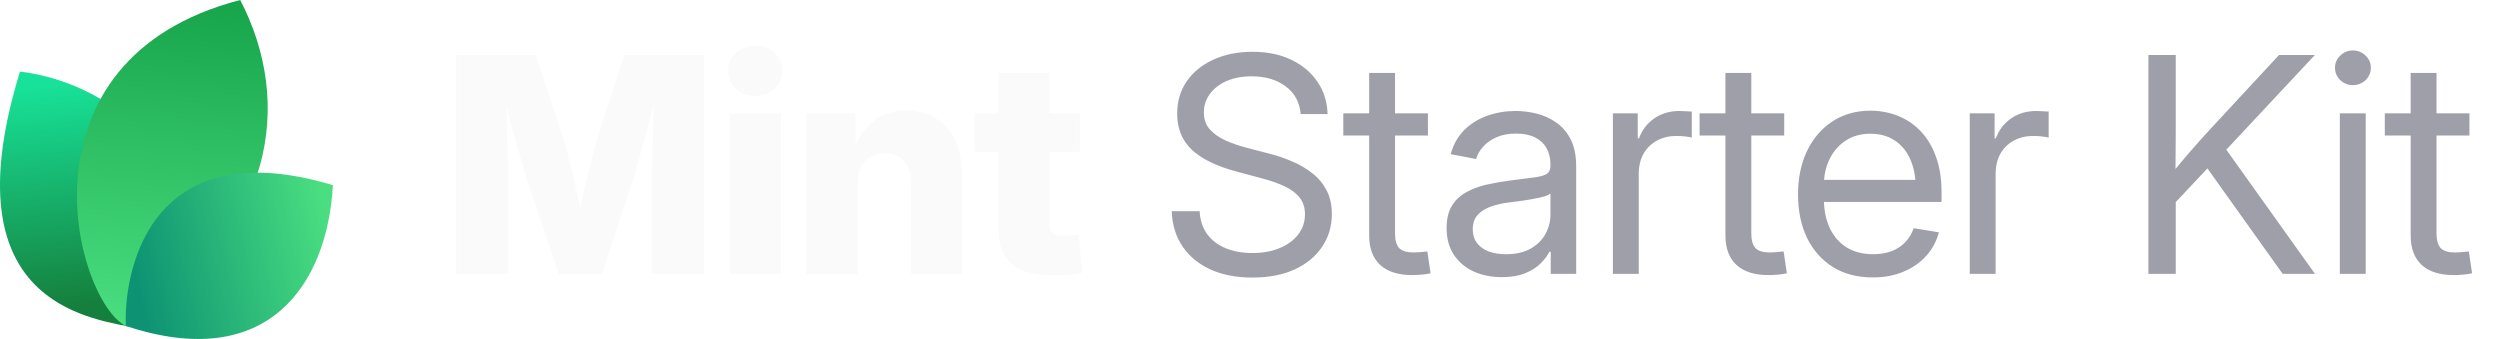
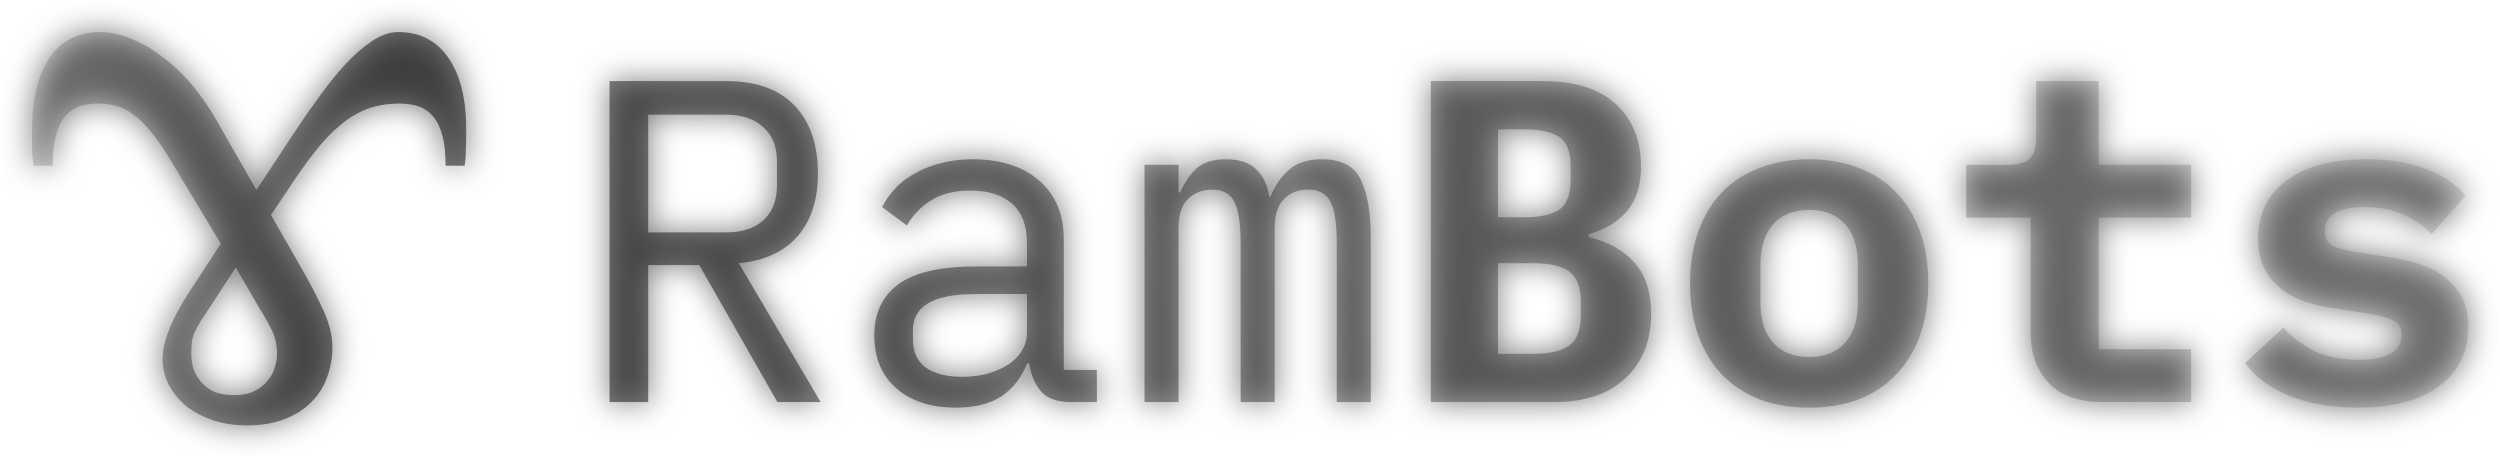
- <svg xmlns="http://www.w3.org/2000/svg" width="177" height="24" viewBox="0 0 177 24" fill="none">
-   <path d="M9.061 23.108C5.268 22.377 -3.391 20.627 1.417 5.064C9.634 6.099 16.973 14.064 9.061 23.108Z" fill="url(#paint0_linear_17557_2145)" />
-   <path d="M8.919 23.094C5.276 21.222 0.784 4.209 17.007 0C20.757 7.193 19.621 16.545 8.919 23.094Z" fill="url(#paint1_linear_17557_2145)" />
-   <path d="M8.914 23.079C8.735 19.882 10.159 9.085 23.57 13.111C23.181 20.123 18.984 26.418 8.914 23.079Z" fill="url(#paint2_linear_17557_2145)" />
-   <path d="M32.301 19.392V3.894H37.938L39.925 9.948C40.036 10.315 40.164 10.787 40.31 11.362C40.462 11.938 40.611 12.552 40.757 13.204C40.91 13.855 41.048 14.483 41.173 15.086C41.305 15.682 41.412 16.192 41.495 16.615H40.695C40.771 16.192 40.871 15.682 40.996 15.086C41.128 14.49 41.267 13.866 41.412 13.214C41.565 12.562 41.714 11.948 41.86 11.373C42.005 10.79 42.133 10.315 42.244 9.948L44.2 3.894H49.848V19.392H46.166V12.704C46.166 12.357 46.173 11.917 46.187 11.383C46.2 10.849 46.214 10.27 46.228 9.646C46.249 9.022 46.266 8.391 46.28 7.753C46.301 7.115 46.311 6.519 46.311 5.964H46.623C46.485 6.561 46.332 7.181 46.166 7.826C45.999 8.471 45.833 9.102 45.666 9.719C45.507 10.336 45.351 10.901 45.198 11.414C45.053 11.928 44.928 12.357 44.824 12.704L42.608 19.392H39.561L37.314 12.704C37.203 12.357 37.072 11.928 36.919 11.414C36.773 10.901 36.614 10.34 36.441 9.729C36.274 9.112 36.104 8.481 35.931 7.836C35.764 7.192 35.608 6.567 35.463 5.964H35.827C35.834 6.512 35.844 7.105 35.858 7.743C35.872 8.374 35.886 9.005 35.9 9.636C35.92 10.26 35.938 10.839 35.952 11.373C35.965 11.907 35.972 12.351 35.972 12.704V19.392H32.301ZM51.668 19.392V8.024H55.288V19.392H51.668ZM53.468 6.786C52.927 6.786 52.473 6.616 52.105 6.276C51.738 5.93 51.554 5.507 51.554 5.007C51.554 4.508 51.738 4.088 52.105 3.749C52.473 3.409 52.927 3.239 53.468 3.239C54.009 3.239 54.463 3.409 54.83 3.749C55.198 4.082 55.382 4.501 55.382 5.007C55.382 5.507 55.198 5.93 54.83 6.276C54.463 6.616 54.009 6.786 53.468 6.786ZM60.708 13.027V19.392H57.088V8.024H60.551L60.593 10.967H60.281C60.593 10.024 61.061 9.268 61.685 8.7C62.309 8.124 63.138 7.836 64.171 7.836C64.975 7.836 65.672 8.017 66.262 8.377C66.851 8.731 67.302 9.234 67.614 9.885C67.933 10.537 68.092 11.307 68.092 12.194V19.392H64.483V12.912C64.483 12.26 64.32 11.754 63.994 11.394C63.675 11.033 63.221 10.853 62.632 10.853C62.25 10.853 61.914 10.936 61.623 11.102C61.332 11.269 61.106 11.515 60.947 11.841C60.787 12.16 60.708 12.555 60.708 13.027ZM76.456 8.024V10.749H69.008V8.024H76.456ZM70.683 5.163H74.292V15.783C74.292 16.102 74.361 16.334 74.5 16.48C74.646 16.625 74.899 16.698 75.259 16.698C75.405 16.698 75.596 16.688 75.831 16.667C76.074 16.646 76.251 16.629 76.362 16.615L76.632 19.309C76.313 19.378 75.963 19.427 75.582 19.455C75.207 19.482 74.836 19.496 74.469 19.496C73.2 19.496 72.25 19.222 71.619 18.674C70.995 18.127 70.683 17.308 70.683 16.22V5.163Z" fill="#FAFAFA" />
-   <path d="M88.667 19.652C87.523 19.652 86.528 19.458 85.682 19.07C84.843 18.681 84.188 18.137 83.716 17.437C83.245 16.736 82.992 15.908 82.957 14.951H84.933C84.968 15.596 85.148 16.14 85.474 16.584C85.8 17.021 86.24 17.354 86.795 17.582C87.35 17.804 87.974 17.915 88.667 17.915C89.388 17.915 90.026 17.801 90.581 17.572C91.143 17.343 91.583 17.024 91.902 16.615C92.228 16.199 92.391 15.717 92.391 15.169C92.391 14.698 92.266 14.306 92.017 13.994C91.767 13.675 91.413 13.408 90.956 13.193C90.498 12.978 89.954 12.787 89.323 12.621L87.502 12.132C86.123 11.765 85.082 11.255 84.382 10.603C83.689 9.944 83.342 9.095 83.342 8.055C83.342 7.174 83.571 6.404 84.028 5.746C84.486 5.087 85.117 4.577 85.921 4.217C86.726 3.849 87.645 3.666 88.678 3.666C89.718 3.666 90.63 3.853 91.413 4.227C92.204 4.602 92.824 5.122 93.275 5.787C93.726 6.446 93.965 7.209 93.993 8.076H92.089C92.013 7.23 91.656 6.574 91.018 6.11C90.387 5.638 89.586 5.403 88.615 5.403C87.95 5.403 87.36 5.513 86.847 5.735C86.341 5.957 85.946 6.262 85.661 6.651C85.377 7.032 85.235 7.469 85.235 7.961C85.235 8.447 85.377 8.849 85.661 9.168C85.946 9.48 86.317 9.74 86.774 9.948C87.232 10.149 87.724 10.319 88.251 10.457L89.884 10.884C90.439 11.023 90.977 11.206 91.496 11.435C92.023 11.657 92.495 11.934 92.911 12.267C93.334 12.593 93.67 12.995 93.92 13.474C94.17 13.945 94.294 14.504 94.294 15.149C94.294 16.015 94.066 16.788 93.608 17.468C93.157 18.148 92.512 18.681 91.673 19.07C90.834 19.458 89.832 19.652 88.667 19.652ZM101.097 8.024V9.594H95.106V8.024H101.097ZM96.937 5.163H98.767V16.521C98.767 17 98.865 17.347 99.059 17.562C99.26 17.77 99.6 17.874 100.078 17.874C100.21 17.874 100.366 17.867 100.546 17.853C100.733 17.832 100.903 17.815 101.056 17.801L101.285 19.351C101.097 19.392 100.886 19.423 100.65 19.444C100.414 19.465 100.189 19.475 99.974 19.475C98.996 19.475 98.244 19.236 97.717 18.758C97.197 18.272 96.937 17.579 96.937 16.677V5.163ZM106.33 19.621C105.595 19.621 104.932 19.489 104.343 19.226C103.754 18.955 103.285 18.564 102.939 18.05C102.592 17.53 102.419 16.896 102.419 16.147C102.419 15.495 102.547 14.965 102.804 14.556C103.06 14.146 103.403 13.828 103.833 13.599C104.263 13.363 104.742 13.186 105.269 13.068C105.796 12.95 106.333 12.857 106.881 12.787C107.574 12.69 108.132 12.617 108.555 12.569C108.978 12.52 109.287 12.441 109.481 12.33C109.675 12.212 109.772 12.014 109.772 11.737V11.654C109.772 11.203 109.679 10.815 109.492 10.489C109.311 10.163 109.041 9.91 108.68 9.729C108.32 9.549 107.872 9.459 107.338 9.459C106.805 9.459 106.34 9.546 105.945 9.719C105.556 9.892 105.241 10.118 104.998 10.395C104.755 10.665 104.593 10.953 104.509 11.258L102.71 10.915C102.897 10.222 103.22 9.65 103.677 9.199C104.135 8.748 104.679 8.412 105.31 8.19C105.941 7.968 106.607 7.857 107.307 7.857C107.8 7.857 108.295 7.92 108.795 8.044C109.301 8.169 109.765 8.381 110.188 8.679C110.611 8.97 110.951 9.369 111.208 9.875C111.464 10.374 111.593 11.005 111.593 11.768V19.392H109.793V17.822H109.7C109.568 18.085 109.363 18.359 109.086 18.643C108.809 18.921 108.444 19.153 107.994 19.34C107.543 19.527 106.988 19.621 106.33 19.621ZM106.621 17.998C107.321 17.998 107.904 17.867 108.368 17.603C108.84 17.333 109.19 16.986 109.419 16.563C109.654 16.133 109.772 15.682 109.772 15.211V13.692C109.703 13.769 109.554 13.841 109.325 13.911C109.096 13.973 108.829 14.032 108.524 14.088C108.226 14.143 107.921 14.192 107.609 14.233C107.304 14.275 107.033 14.309 106.798 14.337C106.354 14.393 105.938 14.49 105.549 14.628C105.168 14.76 104.86 14.954 104.624 15.211C104.388 15.467 104.27 15.811 104.27 16.241C104.27 16.615 104.367 16.934 104.561 17.198C104.762 17.461 105.04 17.662 105.393 17.801C105.747 17.933 106.156 17.998 106.621 17.998ZM114.193 19.392V8.024H115.951V9.792H116.045C116.253 9.209 116.61 8.741 117.116 8.388C117.622 8.034 118.219 7.857 118.905 7.857C119.058 7.857 119.217 7.864 119.384 7.878C119.55 7.885 119.682 7.892 119.779 7.899V9.74C119.716 9.719 119.578 9.695 119.363 9.667C119.155 9.639 118.922 9.625 118.666 9.625C118.174 9.625 117.726 9.733 117.324 9.948C116.922 10.163 116.603 10.471 116.367 10.874C116.138 11.276 116.024 11.758 116.024 12.319V19.392H114.193ZM126.322 8.024V9.594H120.33V8.024H126.322ZM122.161 5.163H123.992V16.521C123.992 17 124.089 17.347 124.283 17.562C124.484 17.77 124.824 17.874 125.302 17.874C125.434 17.874 125.59 17.867 125.77 17.853C125.958 17.832 126.127 17.815 126.28 17.801L126.509 19.351C126.322 19.392 126.11 19.423 125.874 19.444C125.639 19.465 125.413 19.475 125.198 19.475C124.221 19.475 123.468 19.236 122.941 18.758C122.421 18.272 122.161 17.579 122.161 16.677V5.163ZM132.604 19.642C131.502 19.642 130.555 19.396 129.765 18.903C128.974 18.404 128.364 17.714 127.934 16.834C127.511 15.946 127.3 14.927 127.3 13.775C127.3 12.611 127.511 11.584 127.934 10.697C128.364 9.802 128.964 9.102 129.734 8.596C130.51 8.089 131.408 7.836 132.428 7.836C133.1 7.836 133.738 7.954 134.341 8.19C134.952 8.426 135.489 8.783 135.954 9.261C136.425 9.74 136.793 10.343 137.056 11.071C137.327 11.792 137.462 12.645 137.462 13.63V14.296H128.433V12.735H136.463L135.631 13.297C135.631 12.541 135.506 11.876 135.257 11.3C135.007 10.725 134.643 10.277 134.165 9.958C133.686 9.632 133.107 9.469 132.428 9.469C131.748 9.469 131.162 9.632 130.67 9.958C130.177 10.284 129.796 10.725 129.526 11.279C129.262 11.827 129.13 12.441 129.13 13.12V14.046C129.13 14.864 129.273 15.572 129.557 16.168C129.841 16.757 130.243 17.211 130.763 17.53C131.283 17.842 131.901 17.998 132.615 17.998C133.093 17.998 133.523 17.929 133.905 17.79C134.293 17.645 134.619 17.433 134.882 17.156C135.153 16.879 135.354 16.546 135.486 16.157L137.275 16.449C137.108 17.08 136.81 17.634 136.38 18.113C135.95 18.591 135.413 18.966 134.768 19.236C134.123 19.507 133.402 19.642 132.604 19.642ZM139.459 19.392V8.024H141.217V9.792H141.311C141.519 9.209 141.876 8.741 142.382 8.388C142.888 8.034 143.485 7.857 144.171 7.857C144.324 7.857 144.483 7.864 144.649 7.878C144.816 7.885 144.948 7.892 145.045 7.899V9.74C144.982 9.719 144.844 9.695 144.629 9.667C144.421 9.639 144.188 9.625 143.932 9.625C143.439 9.625 142.992 9.733 142.59 9.948C142.188 10.163 141.869 10.471 141.633 10.874C141.404 11.276 141.29 11.758 141.29 12.319V19.392H139.459ZM153.429 14.961V12.715C153.783 12.257 154.136 11.82 154.49 11.404C154.844 10.981 155.204 10.565 155.572 10.156C155.939 9.74 156.314 9.327 156.695 8.918L161.355 3.894H163.893L157.277 10.967H157.184L153.429 14.961ZM152.108 19.392V3.894H154.043V9.241L154.022 12.559L154.043 13.505V19.392H152.108ZM161.615 19.392L155.967 11.477L157.173 9.969L163.903 19.392H161.615ZM165.661 19.392V8.024H167.492V19.392H165.661ZM166.587 6.027C166.24 6.027 165.942 5.909 165.692 5.673C165.443 5.43 165.318 5.139 165.318 4.799C165.318 4.459 165.443 4.172 165.692 3.936C165.942 3.693 166.24 3.572 166.587 3.572C166.934 3.572 167.232 3.693 167.482 3.936C167.731 4.172 167.856 4.459 167.856 4.799C167.856 5.139 167.731 5.43 167.482 5.673C167.232 5.909 166.934 6.027 166.587 6.027ZM174.836 8.024V9.594H168.844V8.024H174.836ZM170.675 5.163H172.506V16.521C172.506 17 172.603 17.347 172.797 17.562C172.998 17.77 173.338 17.874 173.816 17.874C173.948 17.874 174.104 17.867 174.284 17.853C174.472 17.832 174.641 17.815 174.794 17.801L175.023 19.351C174.836 19.392 174.624 19.423 174.388 19.444C174.153 19.465 173.927 19.475 173.712 19.475C172.735 19.475 171.982 19.236 171.455 18.758C170.935 18.272 170.675 17.579 170.675 16.677V5.163Z" fill="#9F9FA9" />
+ <svg xmlns="http://www.w3.org/2000/svg" width="858" height="157" viewBox="0 0 858 157" fill="none">
+   <g filter="url(#filter0_d_602_4)">
+     <path d="M222.463 138H209.205V27.833H249.294C259.501 27.833 267.287 30.621 272.654 36.198C278.02 41.775 280.703 49.561 280.703 59.557C280.703 68.501 278.388 75.656 273.759 81.022C269.129 86.389 262.395 89.493 253.556 90.335L281.65 138H266.814L239.982 90.966H222.463V138ZM248.979 79.76C254.556 79.76 258.87 78.392 261.921 75.656C265.078 72.815 266.656 68.817 266.656 63.661V55.453C266.656 50.298 265.078 46.352 261.921 43.616C258.87 40.775 254.556 39.355 248.979 39.355H222.463V79.76H248.979Z" fill="url(#paint0_linear_602_4)" fill-opacity="0.75" />
+     <path d="M367.765 138C362.82 138 359.295 136.737 357.19 134.212C355.086 131.687 353.771 128.53 353.245 124.742H352.455C350.667 129.477 347.773 133.212 343.775 135.948C339.881 138.579 334.62 139.894 327.991 139.894C319.468 139.894 312.682 137.684 307.631 133.265C302.58 128.846 300.055 122.795 300.055 115.114C300.055 107.538 302.791 101.698 308.262 97.595C313.839 93.491 322.783 91.439 335.094 91.439H352.455V83.39C352.455 77.392 350.772 72.92 347.405 69.974C344.038 66.923 339.25 65.397 333.042 65.397C327.57 65.397 323.099 66.502 319.626 68.711C316.154 70.816 313.366 73.71 311.261 77.392L302.738 71.079C303.79 68.975 305.211 66.923 307 64.923C308.788 62.924 310.998 61.188 313.629 59.715C316.259 58.137 319.258 56.927 322.625 56.085C325.992 55.138 329.728 54.664 333.831 54.664C343.406 54.664 350.982 57.084 356.559 61.925C362.241 66.765 365.082 73.499 365.082 82.127V126.952H376.446V138H367.765ZM330.201 129.319C333.463 129.319 336.409 128.951 339.04 128.214C341.775 127.373 344.143 126.32 346.142 125.058C348.141 123.69 349.667 122.112 350.719 120.323C351.877 118.429 352.455 116.43 352.455 114.325V100.909H335.094C327.518 100.909 321.994 101.962 318.521 104.066C315.049 106.17 313.313 109.222 313.313 113.22V116.535C313.313 120.744 314.786 123.953 317.732 126.163C320.784 128.267 324.94 129.319 330.201 129.319Z" fill="url(#paint1_linear_602_4)" fill-opacity="0.75" />
+     <path d="M392.799 138V56.558H404.479V66.028H405.11C406.373 62.872 408.161 60.188 410.476 57.979C412.791 55.769 416.211 54.664 420.735 54.664C425.47 54.664 428.995 55.874 431.31 58.294C433.625 60.609 435.046 63.661 435.572 67.449H436.045C437.518 63.766 439.623 60.715 442.358 58.294C445.094 55.874 448.882 54.664 453.722 54.664C460.351 54.664 464.771 56.979 466.98 61.609C469.295 66.239 470.453 72.868 470.453 81.496V138H458.773V83.548C458.773 76.603 458.037 71.816 456.563 69.185C455.196 66.449 452.618 65.081 448.83 65.081C445.463 65.081 442.727 66.186 440.622 68.396C438.518 70.5 437.466 73.762 437.466 78.181V138H425.786V83.548C425.786 76.603 425.049 71.816 423.576 69.185C422.209 66.449 419.683 65.081 416 65.081C412.633 65.081 409.845 66.186 407.635 68.396C405.531 70.5 404.479 73.762 404.479 78.181V138H392.799Z" fill="url(#paint2_linear_602_4)" fill-opacity="0.75" />
+     <path d="M491.067 27.833H529.736C540.574 27.833 548.834 30.463 554.516 35.724C560.303 40.986 563.197 48.141 563.197 57.19C563.197 63.503 561.618 68.554 558.462 72.342C555.41 76.024 550.991 78.707 545.204 80.391V81.338C552.043 83.022 557.304 85.968 560.987 90.177C564.775 94.385 566.669 100.225 566.669 107.696C566.669 116.956 563.723 124.321 557.83 129.793C552.043 135.264 543.889 138 533.366 138H491.067V27.833ZM526.106 121.428C531.788 121.428 535.944 120.481 538.575 118.587C541.205 116.693 542.521 113.22 542.521 108.17V103.592C542.521 98.542 541.205 95.07 538.575 93.175C535.944 91.281 531.788 90.335 526.106 90.335H514.111V121.428H526.106ZM523.107 74.551C528.684 74.551 532.735 73.657 535.26 71.868C537.786 69.974 539.048 66.607 539.048 61.767V57.032C539.048 52.192 537.786 48.877 535.26 47.088C532.735 45.3 528.684 44.405 523.107 44.405H514.111V74.551H523.107Z" fill="url(#paint3_linear_602_4)" fill-opacity="0.75" />
+     <path d="M620.902 139.894C614.589 139.894 608.907 138.947 603.856 137.053C598.805 135.054 594.491 132.213 590.914 128.53C587.441 124.847 584.758 120.375 582.864 115.114C580.97 109.853 580.023 103.908 580.023 97.279C580.023 90.65 580.97 84.705 582.864 79.444C584.758 74.183 587.441 69.711 590.914 66.028C594.491 62.346 598.805 59.557 603.856 57.663C608.907 55.664 614.589 54.664 620.902 54.664C627.215 54.664 632.897 55.664 637.948 57.663C642.998 59.557 647.26 62.346 650.732 66.028C654.31 69.711 657.046 74.183 658.94 79.444C660.834 84.705 661.781 90.65 661.781 97.279C661.781 103.908 660.834 109.853 658.94 115.114C657.046 120.375 654.31 124.847 650.732 128.53C647.26 132.213 642.998 135.054 637.948 137.053C632.897 138.947 627.215 139.894 620.902 139.894ZM620.902 122.532C626.163 122.532 630.267 120.901 633.213 117.64C636.159 114.378 637.632 109.748 637.632 103.75V90.808C637.632 84.81 636.159 80.181 633.213 76.919C630.267 73.657 626.163 72.026 620.902 72.026C615.641 72.026 611.537 73.657 608.591 76.919C605.645 80.181 604.172 84.81 604.172 90.808V103.75C604.172 109.748 605.645 114.378 608.591 117.64C611.537 120.901 615.641 122.532 620.902 122.532Z" fill="url(#paint4_linear_602_4)" fill-opacity="0.75" />
+     <path d="M721.853 138C713.435 138 707.175 135.79 703.071 131.371C698.967 126.952 696.916 121.322 696.916 114.483V74.709H674.819V56.558H689.182C692.654 56.558 695.127 55.874 696.6 54.507C698.073 53.139 698.81 50.613 698.81 46.931V27.833H720.275V56.558H751.999V74.709H720.275V119.849H751.999V138H721.853Z" fill="url(#paint5_linear_602_4)" fill-opacity="0.75" />
+     <path d="M809.231 139.894C800.182 139.894 792.29 138.526 785.556 135.79C778.927 133.055 773.929 129.319 770.562 124.584L783.662 112.431C786.819 115.903 790.501 118.639 794.71 120.638C799.024 122.532 803.917 123.479 809.389 123.479C814.018 123.479 817.649 122.795 820.279 121.428C822.91 119.954 824.225 117.745 824.225 114.799C824.225 112.484 823.331 110.905 821.542 110.064C819.753 109.117 817.28 108.38 814.124 107.854L801.024 105.802C797.341 105.276 793.921 104.487 790.764 103.435C787.608 102.277 784.872 100.751 782.557 98.858C780.242 96.963 778.401 94.649 777.033 91.913C775.665 89.177 774.981 85.863 774.981 81.969C774.981 73.446 778.243 66.765 784.767 61.925C791.291 57.084 800.445 54.664 812.23 54.664C820.227 54.664 827.013 55.769 832.59 57.979C838.272 60.083 842.797 63.135 846.164 67.133L834.484 80.391C832.064 77.76 828.96 75.551 825.172 73.762C821.384 71.973 816.807 71.079 811.441 71.079C802.391 71.079 797.867 73.815 797.867 79.286C797.867 81.706 798.761 83.39 800.55 84.337C802.339 85.179 804.812 85.863 807.968 86.389L820.911 88.441C824.593 88.967 828.013 89.808 831.17 90.966C834.326 92.018 837.062 93.491 839.377 95.385C841.797 97.279 843.691 99.594 845.059 102.33C846.427 105.066 847.111 108.38 847.111 112.273C847.111 120.796 843.796 127.53 837.167 132.476C830.644 137.421 821.331 139.894 809.231 139.894Z" fill="url(#paint6_linear_602_4)" fill-opacity="0.75" />
+     <path d="M95.073 121.606C95.073 118.556 94.518 115.877 93.408 113.567C92.298 111.257 90.957 108.854 89.385 106.359L80.922 91.806L72.875 104.142C71.21 106.637 69.869 108.669 68.852 110.24C67.927 111.811 67.187 113.197 66.632 114.398C66.17 115.6 65.892 116.755 65.8 117.863C65.707 118.88 65.661 120.127 65.661 121.606C65.661 123.177 65.892 124.794 66.355 126.457C66.91 128.028 67.742 129.506 68.852 130.892C69.962 132.278 71.442 133.433 73.291 134.357C75.234 135.189 77.592 135.605 80.367 135.605C83.141 135.605 85.454 135.143 87.303 134.219C89.153 133.295 90.633 132.14 91.743 130.754C92.945 129.368 93.778 127.889 94.24 126.318C94.795 124.655 95.073 123.084 95.073 121.606ZM160 44.265C160 47.592 159.954 50.179 159.861 52.027C159.861 53.782 159.722 55.4 159.445 56.878H152.925C152.924 52.627 152.554 49.162 151.815 46.483C151.075 43.711 150.011 41.539 148.624 39.968C147.236 38.305 145.572 37.15 143.629 36.503C141.687 35.856 139.56 35.533 137.248 35.533C133.178 35.533 129.478 36.134 126.149 37.335C122.912 38.536 119.813 40.384 116.854 42.879C113.894 45.281 110.981 48.331 108.114 52.027C105.246 55.63 102.194 59.927 98.957 64.917L92.992 73.787L102.842 90.974C106.264 96.888 108.992 102.109 111.027 106.637C113.062 111.072 114.079 115.23 114.079 119.111C114.079 122.899 113.432 126.457 112.137 129.783C110.934 133.017 109.085 135.836 106.588 138.238C104.183 140.641 101.131 142.535 97.431 143.921C93.824 145.307 89.616 146 84.806 146C80.552 146 76.621 145.399 73.014 144.198C69.499 142.997 66.447 141.38 63.858 139.347C61.36 137.222 59.372 134.773 57.892 132.001C56.505 129.229 55.811 126.318 55.811 123.269C55.811 117.355 58.724 109.871 64.551 100.815L75.789 83.628L59.002 55.769C56.505 51.519 54.146 48.053 51.926 45.374C49.799 42.694 47.718 40.661 45.683 39.275C43.741 37.797 41.799 36.827 39.857 36.364C37.914 35.81 35.88 35.533 33.752 35.533C31.348 35.533 29.174 35.856 27.232 36.503C25.382 37.15 23.764 38.305 22.376 39.968C20.989 41.539 19.925 43.711 19.185 46.483C18.445 49.162 18.075 52.627 18.075 56.878H11.555C11.277 55.4 11.092 53.782 11 52.027C11 50.179 11 47.592 11 44.265C11 33.916 12.989 25.785 16.966 19.871C21.035 13.957 26.769 11 34.169 11C37.776 11 41.429 11.786 45.129 13.356C48.828 14.835 52.389 16.914 55.811 19.593C59.325 22.181 62.609 25.276 65.661 28.88C68.713 32.484 71.442 36.365 73.846 40.523L87.997 65.194L100.899 45.651C103.582 41.585 106.402 37.52 109.362 33.454C112.322 29.296 115.328 25.553 118.38 22.227C121.432 18.901 124.484 16.221 127.536 14.188C130.681 12.063 133.733 11 136.693 11C144.092 11 149.826 13.957 153.896 19.871C157.965 25.785 160 33.916 160 44.265Z" fill="url(#paint7_linear_602_4)" fill-opacity="0.75" />
+   </g>
  <defs>
-     <linearGradient id="paint0_linear_17557_2145" x1="3.776" y1="5.916" x2="5.232" y2="21.559" gradientUnits="userSpaceOnUse">
-       <stop stop-color="#18E299" />
-       <stop offset="1" stop-color="#15803D" />
+     <filter id="filter0_d_602_4" x="0.724" y="0.724" width="856.664" height="155.553" filterUnits="userSpaceOnUse" color-interpolation-filters="sRGB">
+       <feFlood flood-opacity="0" result="BackgroundImageFix" />
+       <feColorMatrix in="SourceAlpha" type="matrix" values="0 0 0 0 0 0 0 0 0 0 0 0 0 0 0 0 0 0 127 0" result="hardAlpha" />
+       <feOffset />
+       <feGaussianBlur stdDeviation="5.138" />
+       <feColorMatrix type="matrix" values="0 0 0 0 0 0 0 0 0 0 0 0 0 0 0 0 0 0 0.5 0" />
+       <feBlend mode="normal" in2="BackgroundImageFix" result="effect1_dropShadow_602_4" />
+       <feBlend mode="normal" in="SourceGraphic" in2="effect1_dropShadow_602_4" result="shape" />
+     </filter>
+     <linearGradient id="paint0_linear_602_4" x1="827.754" y1="42.456" x2="310.44" y2="356.148" gradientUnits="userSpaceOnUse">
+       <stop stop-opacity="0.15" />
+       <stop offset="1" stop-opacity="0.68" />
    </linearGradient>
-     <linearGradient id="paint1_linear_17557_2145" x1="12.171" y1="-0.718" x2="10.19" y2="22.983" gradientUnits="userSpaceOnUse">
-       <stop stop-color="#16A34A" />
-       <stop offset="1" stop-color="#4ADE80" />
+     <linearGradient id="paint1_linear_602_4" x1="827.754" y1="42.456" x2="310.44" y2="356.148" gradientUnits="userSpaceOnUse">
+       <stop stop-opacity="0.15" />
+       <stop offset="1" stop-opacity="0.68" />
    </linearGradient>
-     <linearGradient id="paint2_linear_17557_2145" x1="23.133" y1="15.353" x2="9.338" y2="18.52" gradientUnits="userSpaceOnUse">
-       <stop stop-color="#4ADE80" />
-       <stop offset="1" stop-color="#0D9373" />
+     <linearGradient id="paint2_linear_602_4" x1="827.754" y1="42.456" x2="310.44" y2="356.148" gradientUnits="userSpaceOnUse">
+       <stop stop-opacity="0.15" />
+       <stop offset="1" stop-opacity="0.68" />
+     </linearGradient>
+     <linearGradient id="paint3_linear_602_4" x1="827.754" y1="42.456" x2="310.44" y2="356.148" gradientUnits="userSpaceOnUse">
+       <stop stop-opacity="0.15" />
+       <stop offset="1" stop-opacity="0.68" />
+     </linearGradient>
+     <linearGradient id="paint4_linear_602_4" x1="827.754" y1="42.456" x2="310.44" y2="356.148" gradientUnits="userSpaceOnUse">
+       <stop stop-opacity="0.15" />
+       <stop offset="1" stop-opacity="0.68" />
+     </linearGradient>
+     <linearGradient id="paint5_linear_602_4" x1="827.754" y1="42.456" x2="310.44" y2="356.148" gradientUnits="userSpaceOnUse">
+       <stop stop-opacity="0.15" />
+       <stop offset="1" stop-opacity="0.68" />
+     </linearGradient>
+     <linearGradient id="paint6_linear_602_4" x1="827.754" y1="42.456" x2="310.44" y2="356.148" gradientUnits="userSpaceOnUse">
+       <stop stop-opacity="0.15" />
+       <stop offset="1" stop-opacity="0.68" />
+     </linearGradient>
+     <linearGradient id="paint7_linear_602_4" x1="11" y1="-12.722" x2="138.754" y2="8.983" gradientUnits="userSpaceOnUse">
+       <stop stop-opacity="0.15" />
+       <stop offset="1" stop-opacity="0.68" />
    </linearGradient>
  </defs>
</svg>
